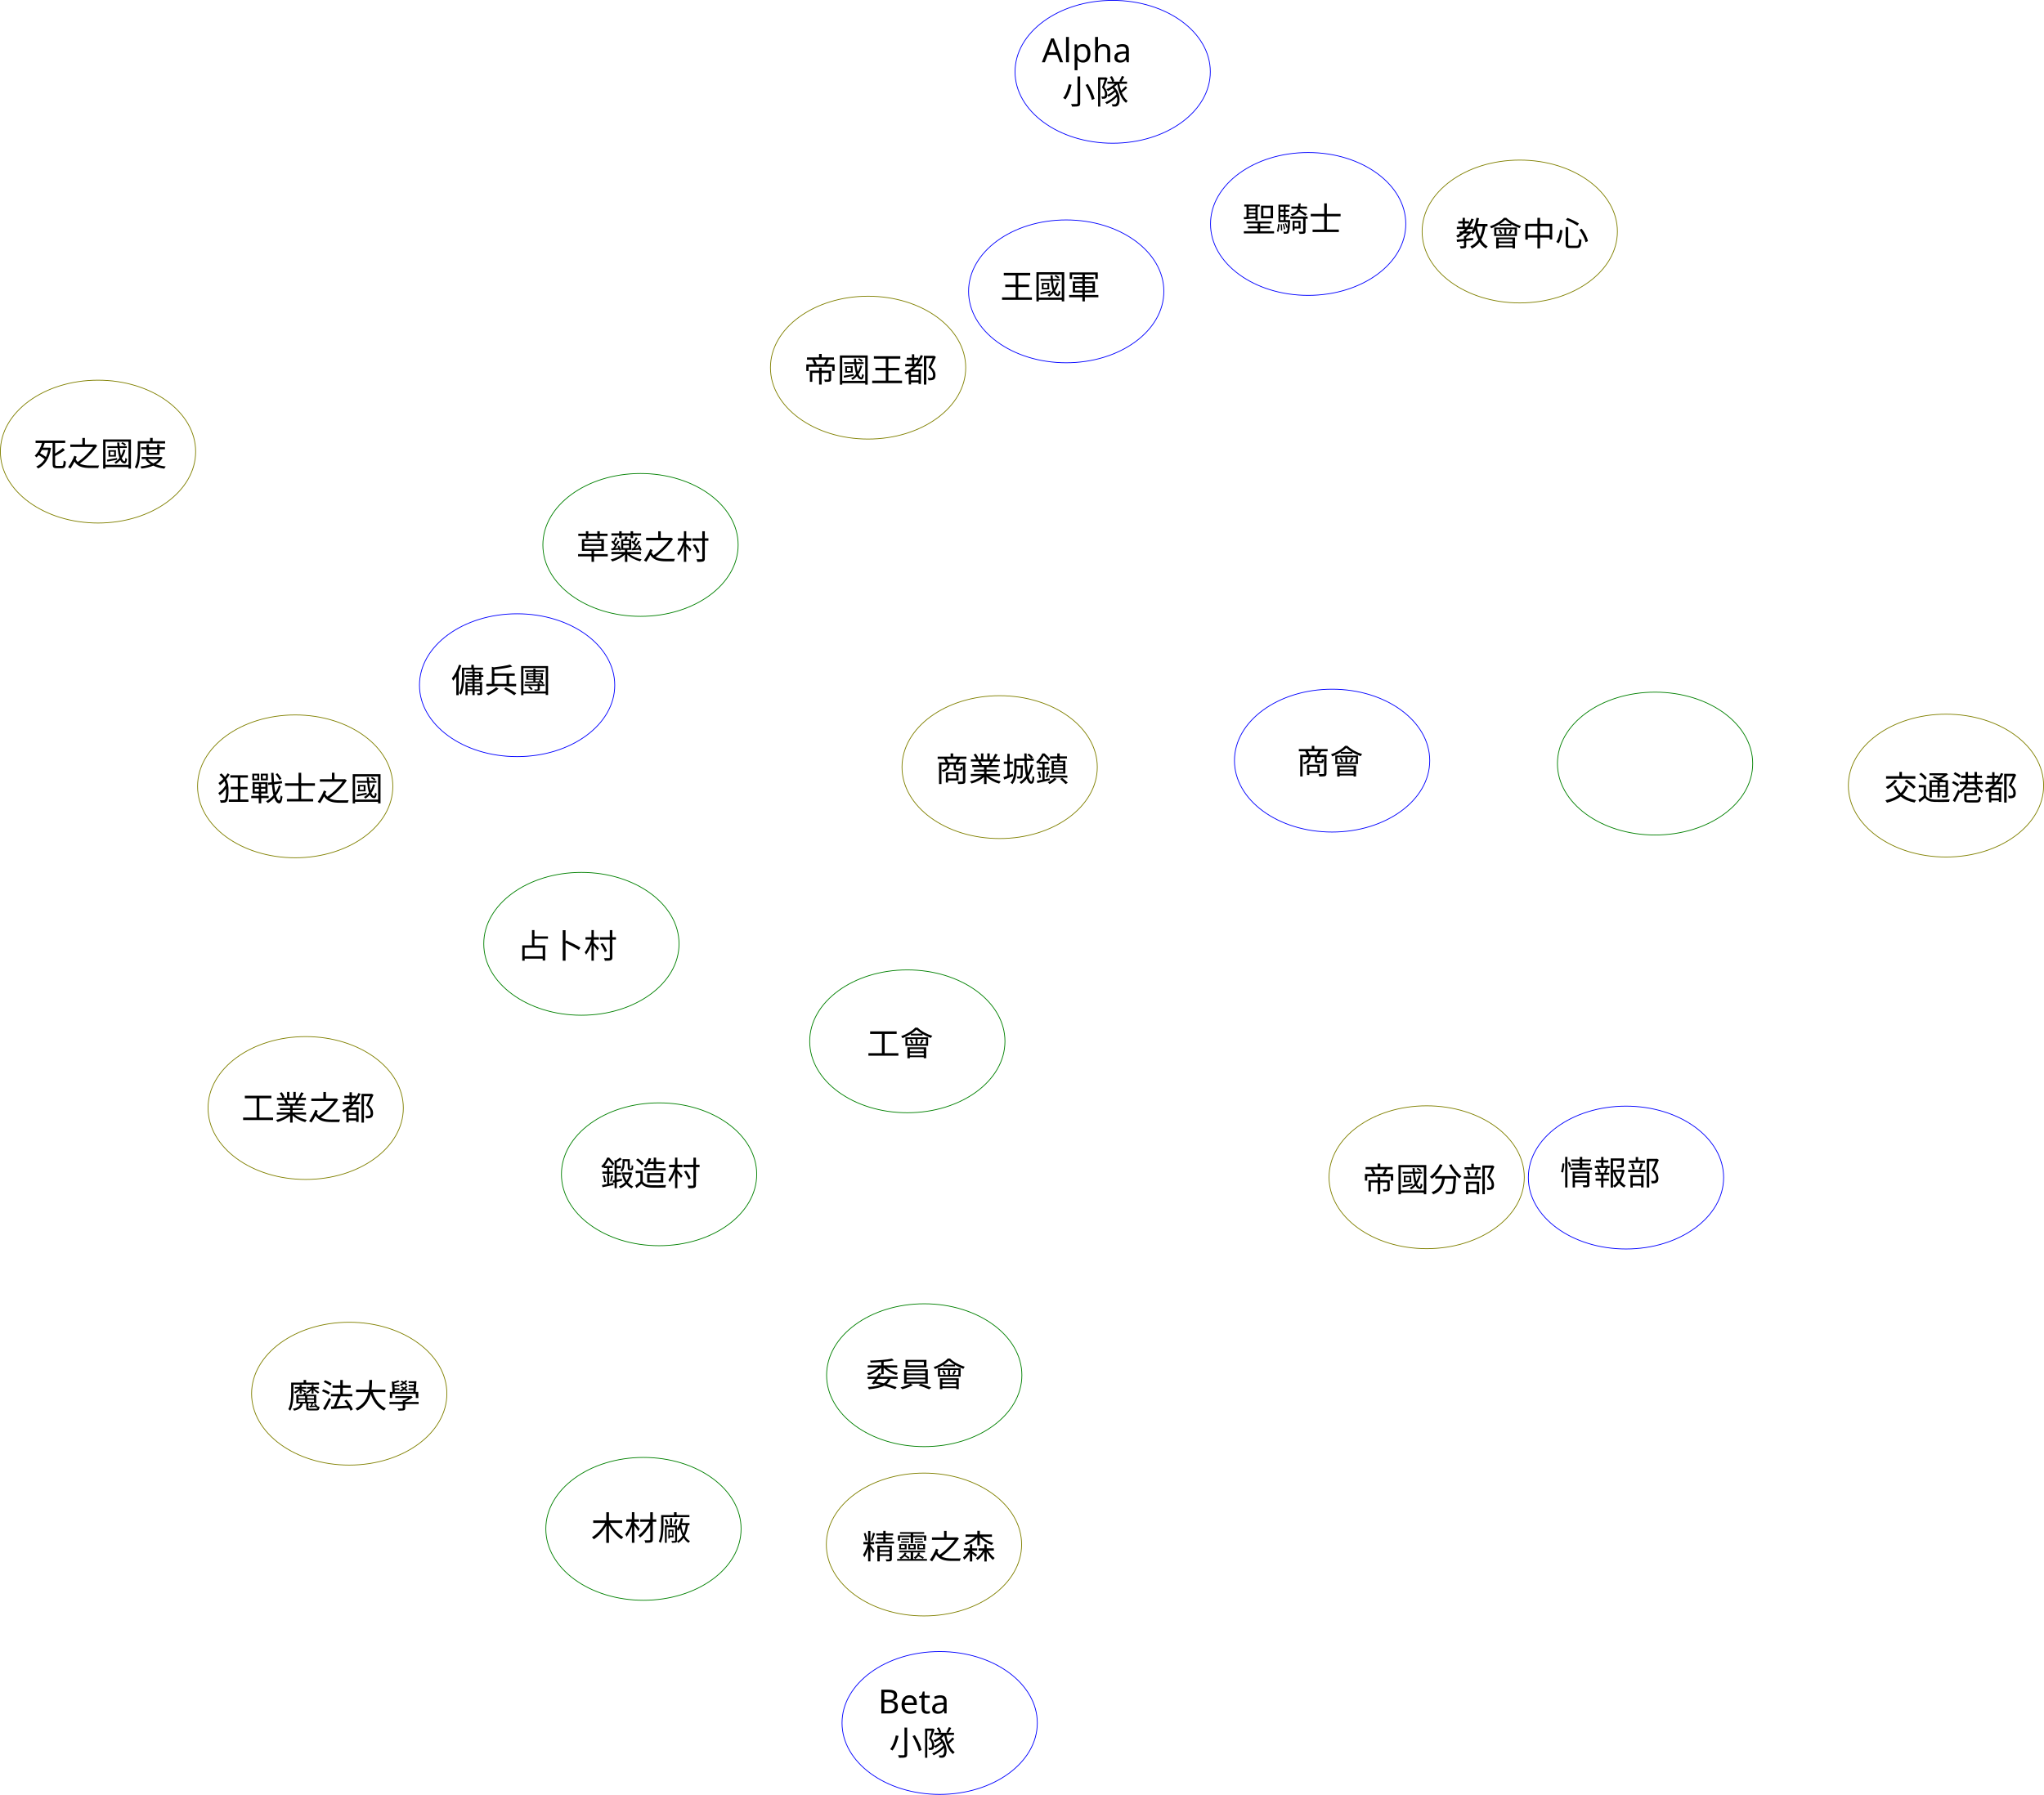
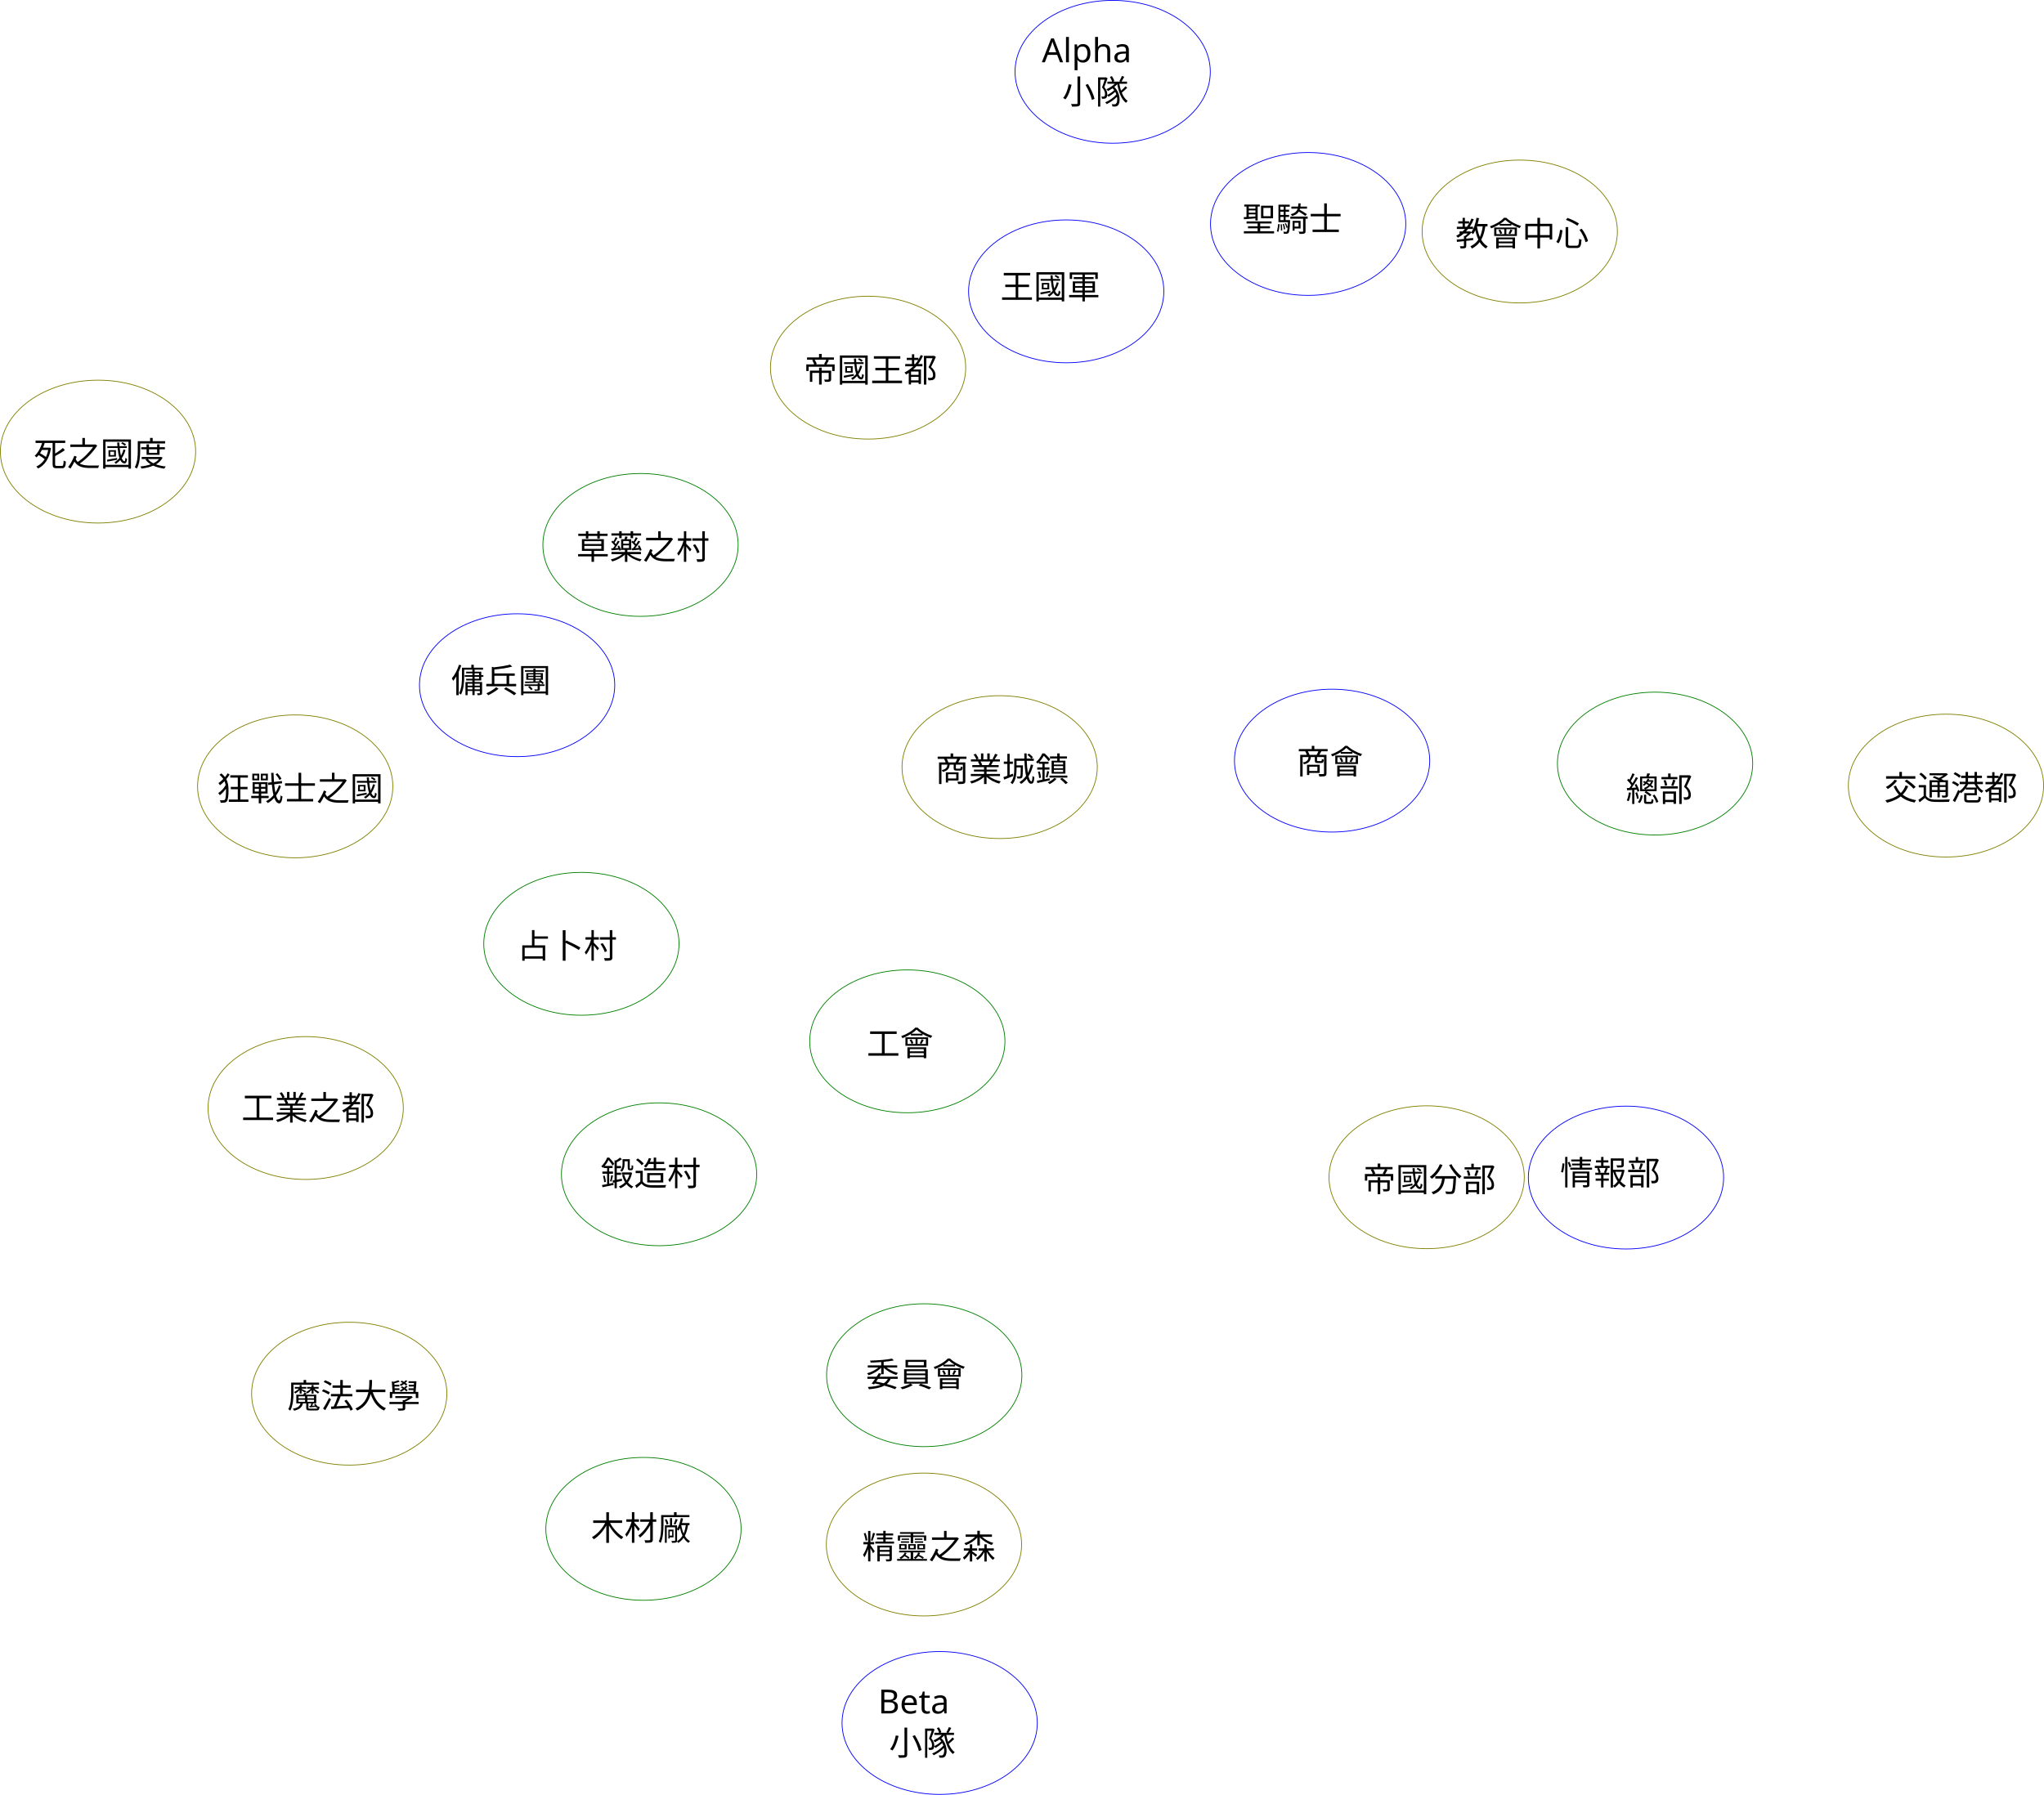
<svg xmlns="http://www.w3.org/2000/svg" id="svg8" version="1.1" viewBox="0 0 648.877 569.904" height="569.904mm" width="648.877mm">
  <defs id="defs2" />
  <ellipse style="fill:none;stroke:#808000;stroke-width:0.242" id="path10" cx="97.042" cy="351.836" rx="30.994" ry="22.679" />
  <flowRoot xml:space="preserve" id="flowRoot22" style="font-style:normal;font-weight:normal;font-size:40px;line-height:1.25;font-family:sans-serif;letter-spacing:0px;word-spacing:0px;fill:#000000;fill-opacity:1;stroke:none" transform="matrix(0.2645833,0,0,0.2645833,459.2562,116.3759)">
    <flowRegion id="flowRegion24">
      <rect id="rect26" width="157.143" height="154.286" x="-565.714" y="231.091" />
    </flowRegion>
    <flowPara id="flowPara28" />
  </flowRoot>
  <text xml:space="preserve" style="font-style:normal;font-weight:normal;font-size:10.583px;line-height:1.25;font-family:sans-serif;letter-spacing:0px;word-spacing:0px;fill:#000000;fill-opacity:1;stroke:none;stroke-width:0.265" x="76.631" y="355.616" id="text32">
    <tspan id="tspan30" x="76.631" y="355.616" style="stroke-width:0.265">工業之都</tspan>
  </text>
  <ellipse style="fill:none;stroke:#808000;stroke-width:0.242" id="path10-9" cx="293.318" cy="490.437" rx="30.994" ry="22.679" />
  <text xml:space="preserve" style="font-style:normal;font-weight:normal;font-size:10.583px;line-height:1.25;font-family:sans-serif;letter-spacing:0px;word-spacing:0px;fill:#000000;fill-opacity:1;stroke:none;stroke-width:0.265" x="273.663" y="494.972" id="text32-6">
    <tspan id="tspan30-2" x="273.663" y="494.972" style="stroke-width:0.265">精靈之森</tspan>
  </text>
  <ellipse style="fill:none;stroke:#808000;stroke-width:0.242" id="path10-1" cx="110.865" cy="442.538" rx="30.994" ry="22.679" />
  <text xml:space="preserve" style="font-style:normal;font-weight:normal;font-size:10.583px;line-height:1.25;font-family:sans-serif;letter-spacing:0px;word-spacing:0px;fill:#000000;fill-opacity:1;stroke:none;stroke-width:0.265" x="91.21" y="447.074" id="text32-7">
    <tspan id="tspan30-8" x="91.21" y="447.074" style="stroke-width:0.265">魔法大學</tspan>
  </text>
  <ellipse style="fill:none;stroke:#808000;stroke-width:0.242" id="path10-9-5" cx="31.115" cy="143.4" rx="30.994" ry="22.679" />
  <text xml:space="preserve" style="font-style:normal;font-weight:normal;font-size:10.583px;line-height:1.25;font-family:sans-serif;letter-spacing:0px;word-spacing:0px;fill:#000000;fill-opacity:1;stroke:none;stroke-width:0.265" x="10.704" y="147.936" id="text32-6-7">
    <tspan id="tspan30-2-4" x="10.704" y="147.936" style="stroke-width:0.265">死之國度</tspan>
  </text>
  <ellipse style="fill:none;stroke:#808000;stroke-width:0.242" id="path10-9-5-1" cx="317.344" cy="243.588" rx="30.994" ry="22.679" />
  <text xml:space="preserve" style="font-style:normal;font-weight:normal;font-size:10.583px;line-height:1.25;font-family:sans-serif;letter-spacing:0px;word-spacing:0px;fill:#000000;fill-opacity:1;stroke:none;stroke-width:0.265" x="296.933" y="248.123" id="text32-6-7-8">
    <tspan id="tspan30-2-4-5" x="296.933" y="248.123" style="stroke-width:0.265">商業城鎮</tspan>
  </text>
  <ellipse style="fill:none;stroke:#808000;stroke-width:0.242" id="path10-9-5-9" cx="482.454" cy="73.511" rx="30.994" ry="22.679" />
  <text xml:space="preserve" style="font-style:normal;font-weight:normal;font-size:10.583px;line-height:1.25;font-family:sans-serif;letter-spacing:0px;word-spacing:0px;fill:#000000;fill-opacity:1;stroke:none;stroke-width:0.265" x="462.044" y="78.047" id="text32-6-7-7">
    <tspan id="tspan30-2-4-53" x="462.044" y="78.047" style="stroke-width:0.265">教會中心</tspan>
  </text>
  <ellipse style="fill:none;stroke:#808000;stroke-width:0.242" id="path10-9-5-8" cx="93.712" cy="249.696" rx="30.994" ry="22.679" />
  <text xml:space="preserve" style="font-style:normal;font-weight:normal;font-size:10.583px;line-height:1.25;font-family:sans-serif;letter-spacing:0px;word-spacing:0px;fill:#000000;fill-opacity:1;stroke:none;stroke-width:0.265" x="68.766" y="254.231" id="text32-6-7-83">
    <tspan id="tspan30-2-4-1" x="68.766" y="254.231" style="stroke-width:0.265">狂戰士之國</tspan>
  </text>
  <ellipse style="fill:none;stroke:#0000ff;stroke-width:0.242" id="path10-9-5-1-8" cx="353.225" cy="22.799" rx="30.994" ry="22.679" />
  <text xml:space="preserve" style="font-style:normal;font-weight:normal;font-size:10.583px;line-height:1.25;font-family:sans-serif;letter-spacing:0px;word-spacing:0px;fill:#000000;fill-opacity:1;stroke:none;stroke-width:0.265" x="351.859" y="19.776" id="text32-6-7-8-9">
    <tspan id="tspan30-2-4-5-6" x="351.859" y="19.776" style="text-align:center;text-anchor:middle;stroke-width:0.265">Alpha</tspan>
    <tspan x="351.859" y="33.005" style="text-align:center;text-anchor:middle;stroke-width:0.265" id="tspan169">小隊</tspan>
  </text>
  <ellipse style="fill:none;stroke:#0000ff;stroke-width:0.242" id="path10-9-5-1-8-4" cx="298.302" cy="547.105" rx="30.994" ry="22.679" />
  <text xml:space="preserve" style="font-style:normal;font-weight:normal;font-size:10.583px;line-height:1.25;font-family:sans-serif;letter-spacing:0px;word-spacing:0px;fill:#000000;fill-opacity:1;stroke:none;stroke-width:0.265" x="296.936" y="544.081" id="text32-6-7-8-9-3">
    <tspan x="296.936" y="544.081" style="text-align:center;text-anchor:middle;stroke-width:0.265" id="tspan218">Beta</tspan>
    <tspan x="296.936" y="557.31" style="text-align:center;text-anchor:middle;stroke-width:0.265" id="tspan169-3">小隊</tspan>
  </text>
  <ellipse style="fill:none;stroke:#808000;stroke-width:0.242" id="path10-9-8" cx="617.762" cy="249.455" rx="30.994" ry="22.679" />
  <text xml:space="preserve" style="font-style:normal;font-weight:normal;font-size:10.583px;line-height:1.25;font-family:sans-serif;letter-spacing:0px;word-spacing:0px;fill:#000000;fill-opacity:1;stroke:none;stroke-width:0.265" x="598.107" y="253.991" id="text32-6-6">
    <tspan id="tspan30-2-0" x="598.107" y="253.991" style="stroke-width:0.265">交通港都</tspan>
  </text>
  <ellipse style="fill:none;stroke:#0000ff;stroke-width:0.242" id="path10-9-5-1-8-48" cx="415.279" cy="71.112" rx="30.994" ry="22.679" />
  <text xml:space="preserve" style="font-style:normal;font-weight:normal;font-size:10.583px;line-height:1.25;font-family:sans-serif;letter-spacing:0px;word-spacing:0px;fill:#000000;fill-opacity:1;stroke:none;stroke-width:0.265" x="417.121" y="73.434" id="text32-6-7-8-9-8">
    <tspan x="417.121" y="73.434" style="text-align:center;text-anchor:middle;stroke-width:0.265" id="tspan169-9">聖騎士</tspan>
    <tspan x="417.121" y="86.663" style="text-align:center;text-anchor:middle;stroke-width:0.265" id="tspan269" />
  </text>
  <ellipse style="fill:none;stroke:#0000ff;stroke-width:0.242" id="path10-9-5-1-8-48-7" cx="338.475" cy="92.513" rx="30.994" ry="22.679" />
  <text xml:space="preserve" style="font-style:normal;font-weight:normal;font-size:10.583px;line-height:1.25;font-family:sans-serif;letter-spacing:0px;word-spacing:0px;fill:#000000;fill-opacity:1;stroke:none;stroke-width:0.265" x="340.317" y="94.835" id="text32-6-7-8-9-8-7">
    <tspan x="340.317" y="94.835" style="text-align:center;text-anchor:middle;stroke-width:0.265" id="tspan169-9-6">王國軍</tspan>
    <tspan x="340.317" y="108.064" style="text-align:center;text-anchor:middle;stroke-width:0.265" id="tspan269-4" />
  </text>
  <ellipse style="fill:none;stroke:#0000ff;stroke-width:0.242" id="path10-9-5-1-8-48-7-9" cx="516.177" cy="373.916" rx="30.994" ry="22.679" />
  <text xml:space="preserve" style="font-style:normal;font-weight:normal;font-size:10.583px;line-height:1.25;font-family:sans-serif;letter-spacing:0px;word-spacing:0px;fill:#000000;fill-opacity:1;stroke:none;stroke-width:0.265" x="518.018" y="376.237" id="text32-6-7-8-9-8-7-2">
    <tspan x="518.018" y="376.237" style="text-align:center;text-anchor:middle;stroke-width:0.265" id="tspan169-9-6-5">情報部</tspan>
    <tspan x="518.018" y="389.466" style="text-align:center;text-anchor:middle;stroke-width:0.265" id="tspan269-4-4" />
  </text>
  <ellipse style="fill:none;stroke:#0000ff;stroke-width:0.242" id="path10-9-5-1-8-48-0" cx="164.158" cy="217.574" rx="30.994" ry="22.679" />
  <text xml:space="preserve" style="font-style:normal;font-weight:normal;font-size:10.583px;line-height:1.25;font-family:sans-serif;letter-spacing:0px;word-spacing:0px;fill:#000000;fill-opacity:1;stroke:none;stroke-width:0.265" x="165.999" y="219.896" id="text32-6-7-8-9-8-5">
    <tspan x="165.999" y="219.896" style="text-align:center;text-anchor:middle;stroke-width:0.265" id="tspan169-9-9">傭兵團</tspan>
    <tspan x="165.999" y="233.125" style="text-align:center;text-anchor:middle;stroke-width:0.265" id="tspan269-46" />
  </text>
  <ellipse style="fill:none;stroke:#808000;stroke-width:0.242" id="path10-9-5-9-3" cx="275.576" cy="116.739" rx="30.994" ry="22.679" />
  <text xml:space="preserve" style="font-style:normal;font-weight:normal;font-size:10.583px;line-height:1.25;font-family:sans-serif;letter-spacing:0px;word-spacing:0px;fill:#000000;fill-opacity:1;stroke:none;stroke-width:0.265" x="255.165" y="121.275" id="text32-6-7-7-6">
    <tspan id="tspan30-2-4-53-7" x="255.165" y="121.275" style="stroke-width:0.265">帝國王都</tspan>
    <tspan x="255.165" y="121.275" style="stroke-width:0.265" id="tspan141" />
  </text>
  <ellipse style="fill:none;stroke:#808000;stroke-width:0.242" id="path10-9-5-9-3-5" cx="452.901" cy="373.814" rx="30.994" ry="22.679" />
  <text xml:space="preserve" style="font-style:normal;font-weight:normal;font-size:10.583px;line-height:1.25;font-family:sans-serif;letter-spacing:0px;word-spacing:0px;fill:#000000;fill-opacity:1;stroke:none;stroke-width:0.265" x="432.491" y="378.35" id="text32-6-7-7-6-3">
    <tspan id="tspan30-2-4-53-7-5" x="432.491" y="378.35" style="stroke-width:0.265">帝國分部</tspan>
    <tspan x="432.491" y="378.35" style="stroke-width:0.265" id="tspan167" />
  </text>
  <ellipse style="fill:none;stroke:#008000;stroke-width:0.242" id="path10-9-5-9-3-2" cx="203.332" cy="173.033" rx="30.994" ry="22.679" />
  <text xml:space="preserve" style="font-style:normal;font-weight:normal;font-size:10.583px;line-height:1.25;font-family:sans-serif;letter-spacing:0px;word-spacing:0px;fill:#000000;fill-opacity:1;stroke:none;stroke-width:0.265" x="182.921" y="177.569" id="text32-6-7-7-6-9">草藥之村</text>
  <ellipse style="fill:none;stroke:#0000ff;stroke-width:0.242" id="path10-9-5-1-8-48-70" cx="422.878" cy="241.524" rx="30.994" ry="22.679" />
  <text xml:space="preserve" style="font-style:normal;font-weight:normal;font-size:10.583px;line-height:1.25;font-family:sans-serif;letter-spacing:0px;word-spacing:0px;fill:#000000;fill-opacity:1;stroke:none;stroke-width:0.265" x="411.584" y="245.722" id="text32-6-7-8-9-8-9">商會</text>
  <ellipse style="fill:none;stroke:#008000;stroke-width:0.242" id="path10-9-5-9-3-5-0" cx="184.567" cy="299.694" rx="30.994" ry="22.679" />
  <text xml:space="preserve" style="font-style:normal;font-weight:normal;font-size:10.583px;line-height:1.25;font-family:sans-serif;letter-spacing:0px;word-spacing:0px;fill:#000000;fill-opacity:1;stroke:none;stroke-width:0.265" x="164.157" y="304.23" id="text32-6-7-7-6-3-6">占卜村</text>
  <ellipse style="fill:none;stroke:#008000;stroke-width:0.242" id="path10-9-5-9-3-5-0-1" cx="293.402" cy="436.676" rx="30.994" ry="22.679" />
  <text xml:space="preserve" style="font-style:normal;font-weight:normal;font-size:10.583px;line-height:1.25;font-family:sans-serif;letter-spacing:0px;word-spacing:0px;fill:#000000;fill-opacity:1;stroke:none;stroke-width:0.265" x="274.868" y="440.273" id="text32-6-7-7-6-3-6-8">委員會</text>
  <ellipse style="fill:none;stroke:#008000;stroke-width:0.242" id="path10-9-5-9-3-5-0-1-7" cx="204.27" cy="485.464" rx="30.994" ry="22.679" />
  <text xml:space="preserve" style="font-style:normal;font-weight:normal;font-size:10.583px;line-height:1.25;font-family:sans-serif;letter-spacing:0px;word-spacing:0px;fill:#000000;fill-opacity:1;stroke:none;stroke-width:0.265" x="187.613" y="489.061" id="text32-6-7-7-6-3-6-8-9">木材廠</text>
  <ellipse style="fill:none;stroke:#008000;stroke-width:0.242" id="path10-9-5-9-3-5-0-1-2" cx="209.225" cy="372.876" rx="30.994" ry="22.679" />
  <text xml:space="preserve" style="font-style:normal;font-weight:normal;font-size:10.583px;line-height:1.25;font-family:sans-serif;letter-spacing:0px;word-spacing:0px;fill:#000000;fill-opacity:1;stroke:none;stroke-width:0.265" x="190.691" y="376.473" id="text32-6-7-7-6-3-6-8-0">鍛造村</text>
  <ellipse style="fill:none;stroke:#008000;stroke-width:0.242" id="path10-9-5-9-3-5-0-1-2-2" cx="288.037" cy="330.656" rx="30.994" ry="22.679" />
  <text xml:space="preserve" style="font-style:normal;font-weight:normal;font-size:10.583px;line-height:1.25;font-family:sans-serif;letter-spacing:0px;word-spacing:0px;fill:#000000;fill-opacity:1;stroke:none;stroke-width:0.265" x="275.132" y="335.191" id="text32-6-7-7-6-3-6-8-0-3">工會</text>
  <ellipse style="fill:none;stroke:#008000;stroke-width:0.242" id="path10-9-5-9-3-5-0-1-2-2-7" cx="525.409" cy="242.462" rx="30.994" ry="22.679" />
  <flowRoot xml:space="preserve" id="flowRoot343" style="font-style:normal;font-weight:normal;font-size:40px;line-height:1.25;font-family:sans-serif;text-align:center;letter-spacing:0px;word-spacing:0px;text-anchor:middle;fill:#000000;fill-opacity:1;stroke:none" transform="matrix(0.2645833,0,0,0.2645833,-19.70284,71.30553)">
    <flowRegion id="flowRegion345" style="text-align:center;text-anchor:middle">
      <rect id="rect347" width="202.126" height="184.396" x="1968.068" y="604.338" style="text-align:center;text-anchor:middle" />
    </flowRegion>
    <flowPara id="flowPara99">冒險者公會</flowPara>
-     <flowPara id="flowPara351">總部</flowPara>
+     <flowPara id="flowPara351" />
    <flowPara id="flowPara353" />
  </flowRoot>
+   <text xml:space="preserve" style="font-style:normal;font-weight:normal;font-size:10.583px;line-height:1.25;font-family:sans-serif;letter-spacing:0px;word-spacing:0px;fill:#000000;fill-opacity:1;stroke:none;stroke-width:0.265" x="516.148" y="254.444" id="text228">
+     <tspan id="tspan226" x="516.148" y="254.444" style="stroke-width:0.265">總部</tspan>
+   </text>
</svg>
